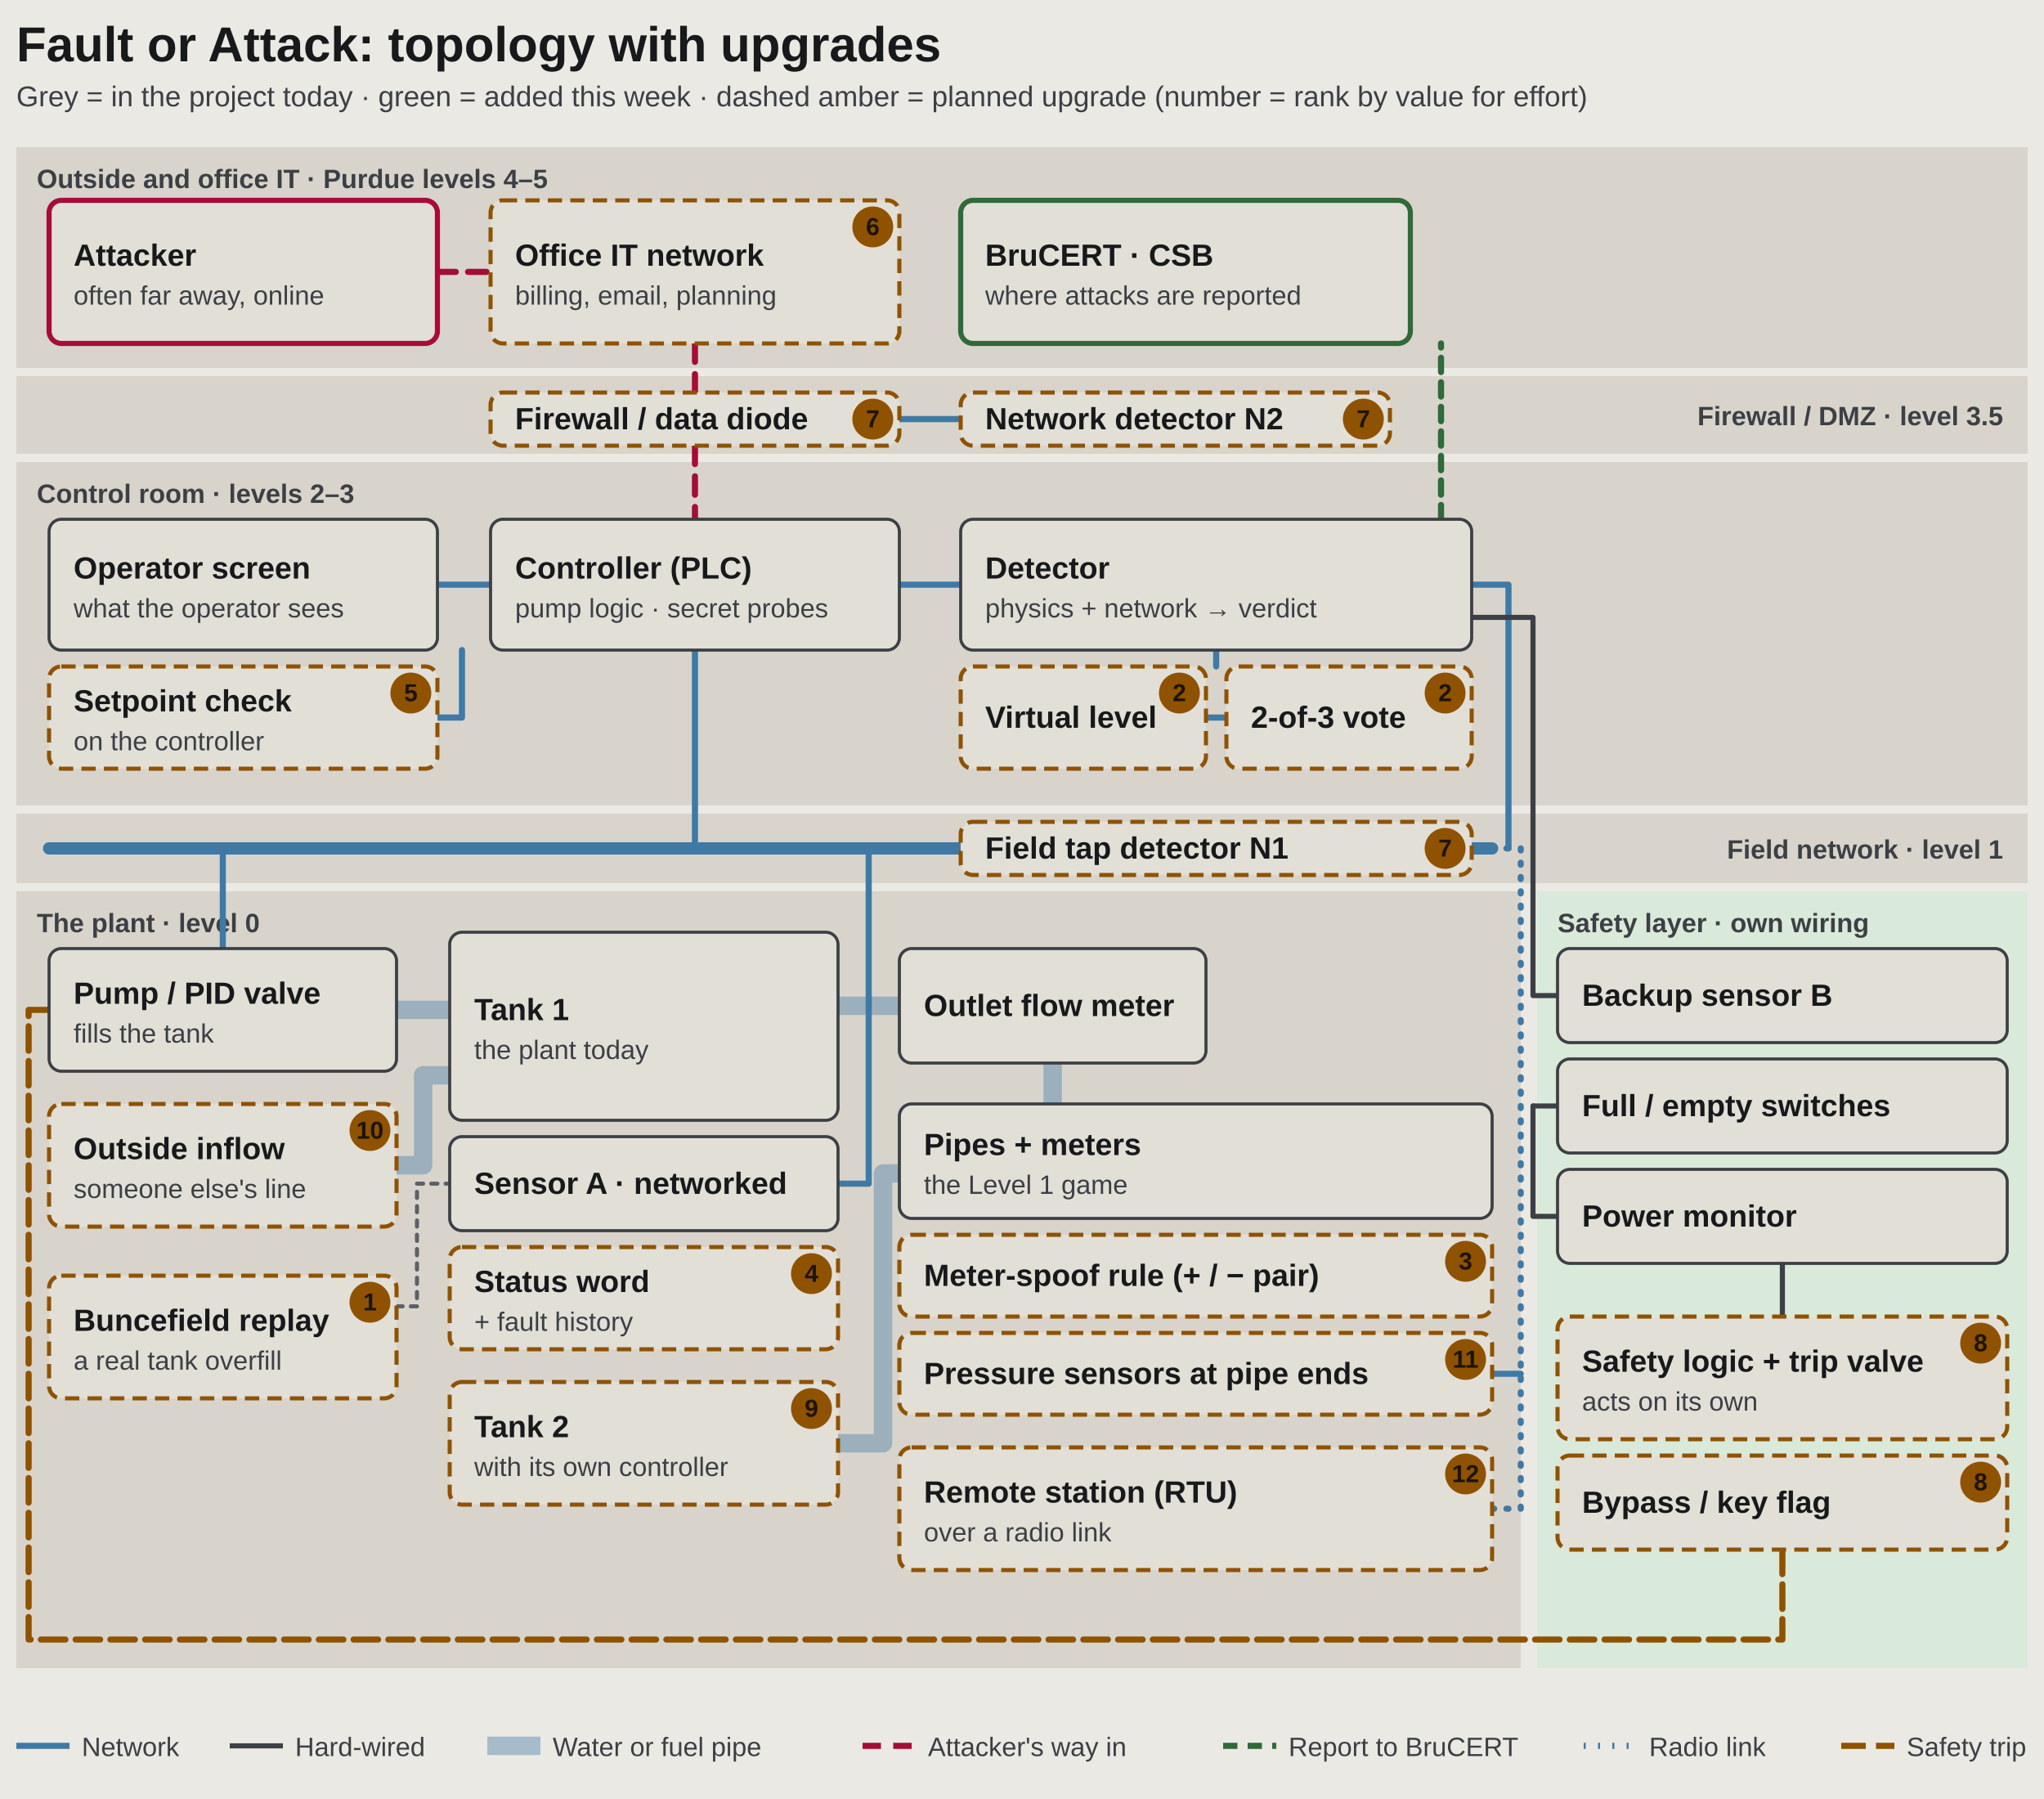
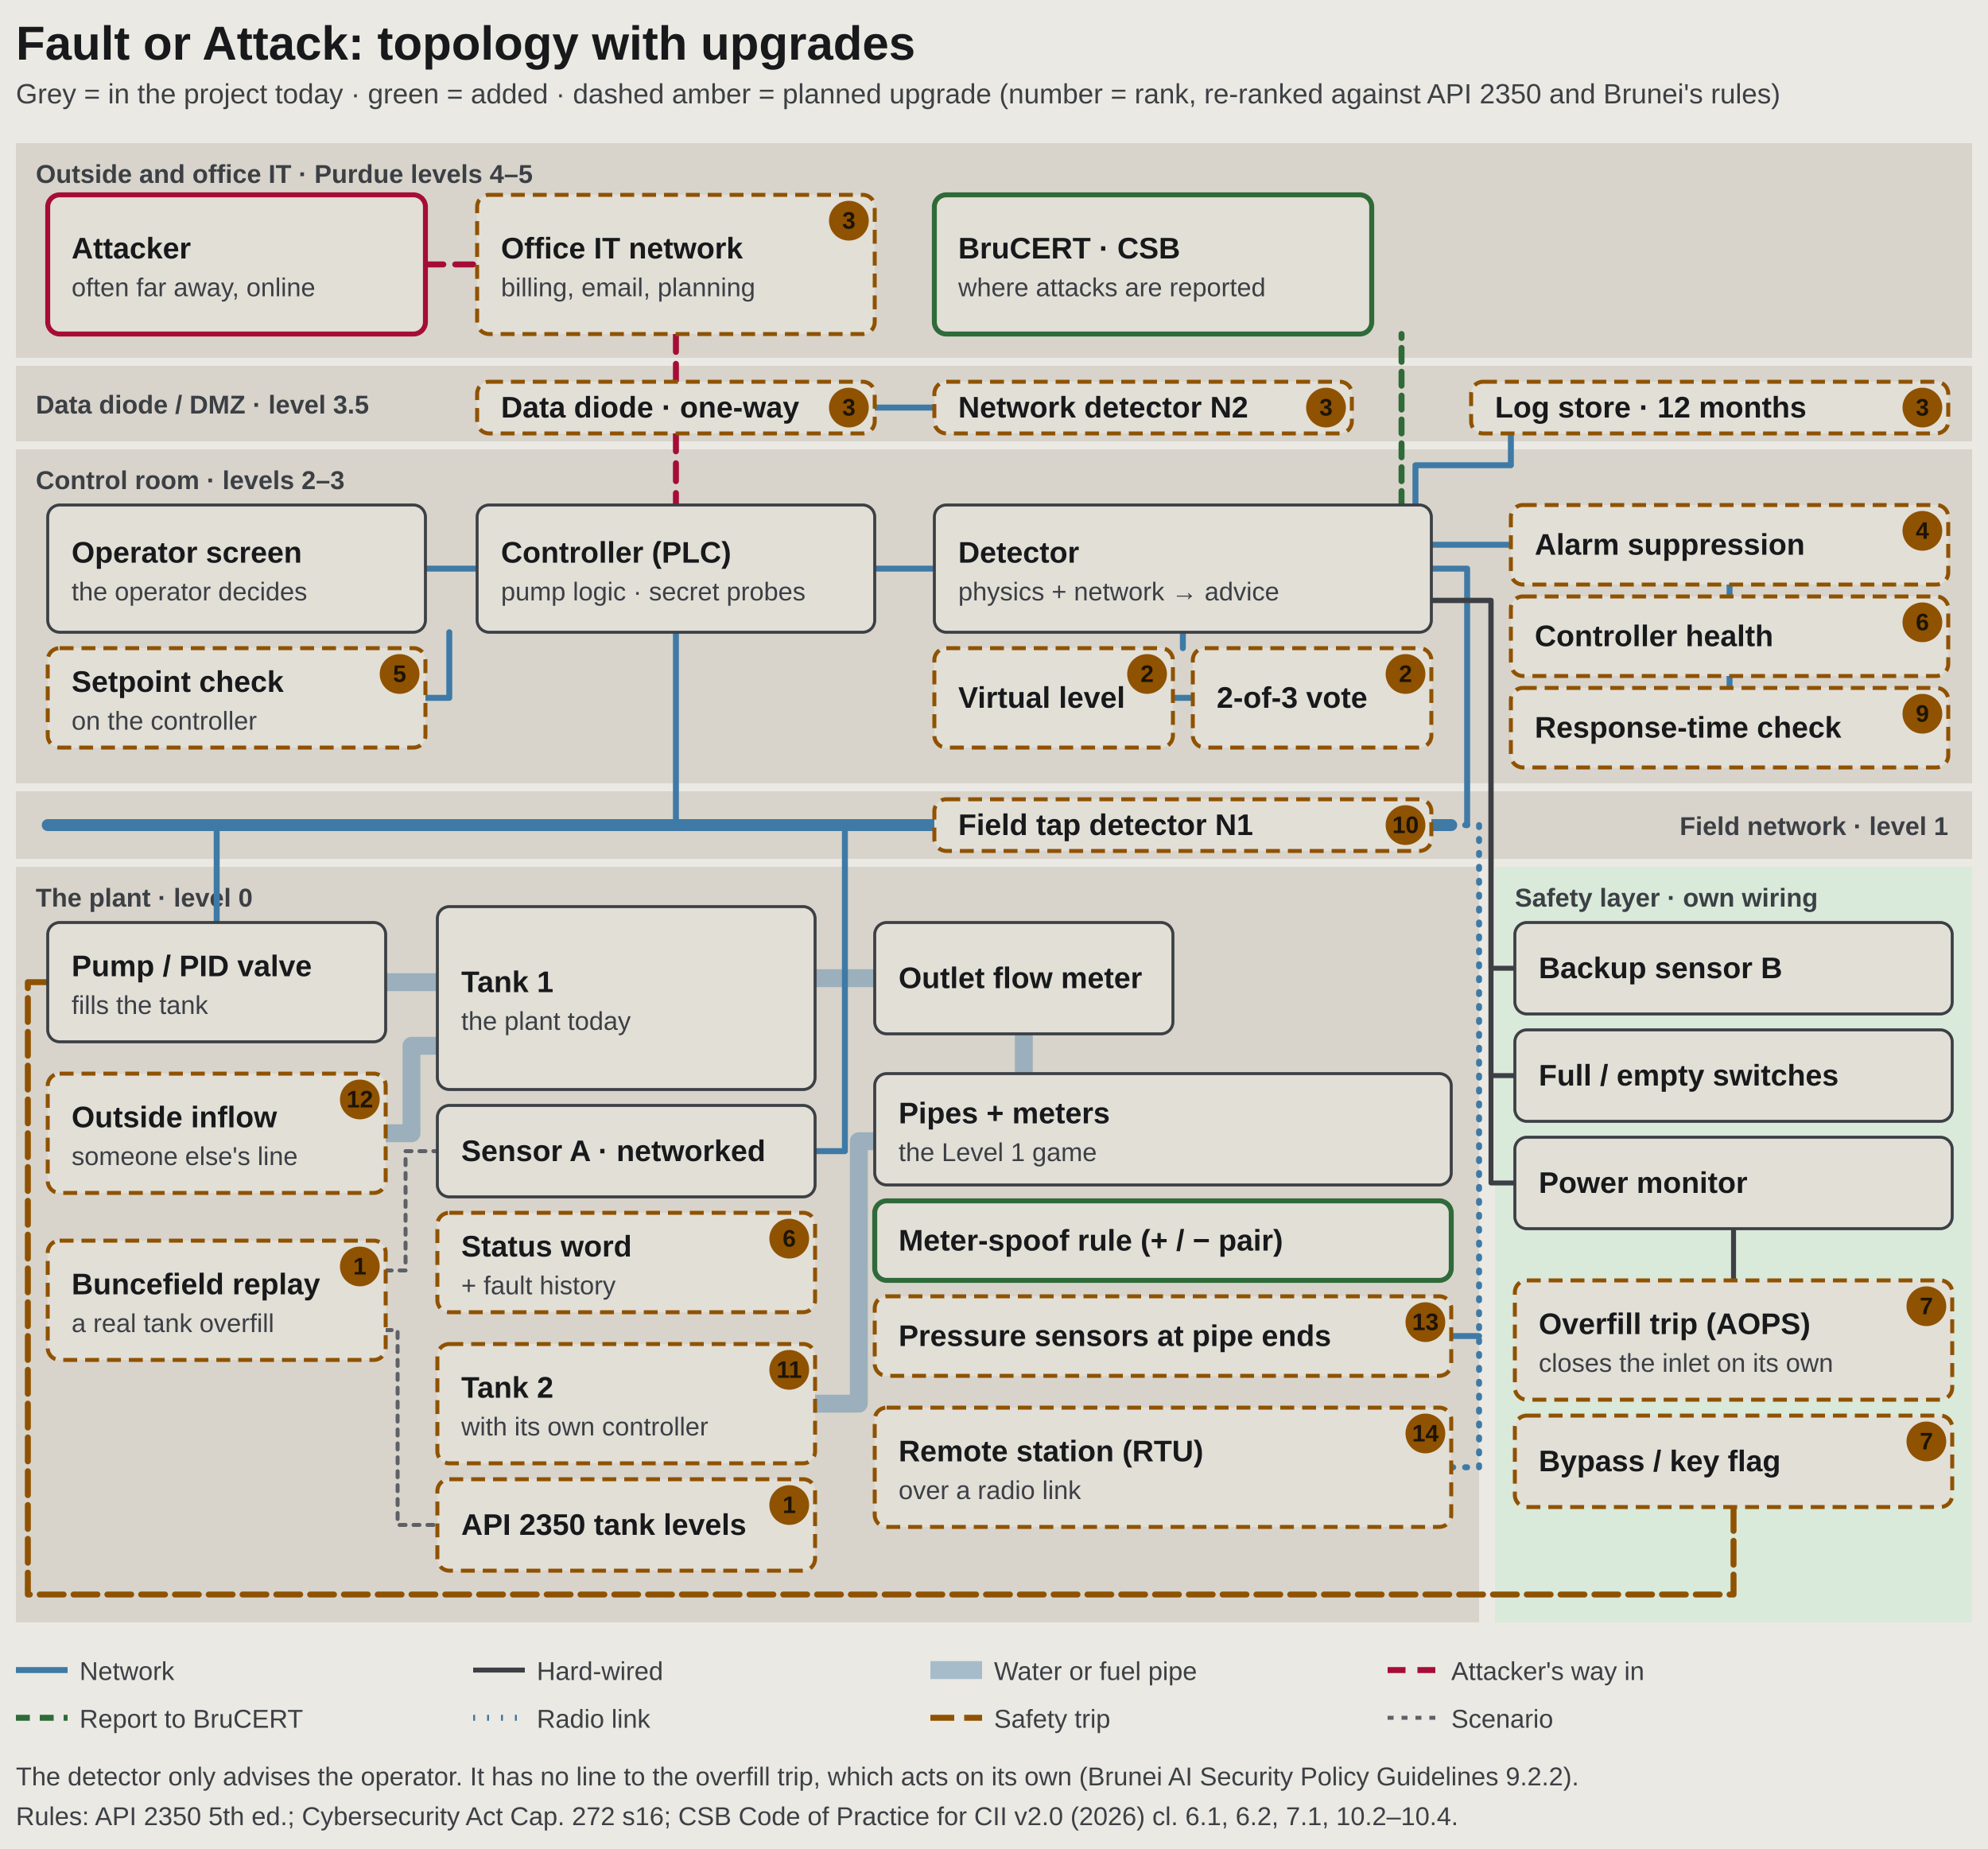
- <svg xmlns="http://www.w3.org/2000/svg" width="1400" height="1232" viewBox="0 0 1000 880" font-family="Segoe UI, Arial, sans-serif">
-   <rect width="1000" height="880" fill="#ebe9e3" />
+ <svg xmlns="http://www.w3.org/2000/svg" width="1400" height="1302" viewBox="0 0 1000 930" font-family="Segoe UI, Arial, sans-serif">
+   <rect width="1000" height="930" fill="#ebe9e3" />
  <text x="8" y="30" font-size="24" font-weight="700" fill="#17191b">Fault or Attack: topology with upgrades</text>
-   <text x="8" y="52" font-size="14" fill="#3c4045">Grey = in the project today · green = added this week · dashed amber = planned upgrade (number = rank by value for effort)</text>
+   <text x="8" y="52" font-size="14" fill="#3c4045">Grey = in the project today · green = added · dashed amber = planned upgrade (number = rank, re-ranked against API 2350 and Brunei's rules)</text>
  <g transform="translate(0,64)">
    <rect x="8" y="8" width="984" height="108" fill="#d8d4cb" />
-     <text x="18" y="28" text-anchor="start" font-size="13" font-weight="600" fill="#3c4045">Outside and office IT · Purdue levels 4–5</text>
+     <text x="18" y="28" font-size="13" font-weight="600" fill="#3c4045">Outside and office IT · Purdue levels 4–5</text>
    <rect x="8" y="120" width="984" height="38" fill="#d8d4cb" />
-     <text x="980" y="144.0" text-anchor="end" font-size="13" font-weight="600" fill="#3c4045">Firewall / DMZ · level 3.5</text>
+     <text x="18" y="144.0" font-size="13" font-weight="600" fill="#3c4045">Data diode / DMZ · level 3.5</text>
    <rect x="8" y="162" width="984" height="168" fill="#d8d4cb" />
-     <text x="18" y="182" text-anchor="start" font-size="13" font-weight="600" fill="#3c4045">Control room · levels 2–3</text>
+     <text x="18" y="182" font-size="13" font-weight="600" fill="#3c4045">Control room · levels 2–3</text>
    <rect x="8" y="334" width="984" height="34" fill="#d8d4cb" />
    <text x="980" y="356.0" text-anchor="end" font-size="13" font-weight="600" fill="#3c4045">Field network · level 1</text>
    <rect x="8" y="372" width="736" height="380" fill="#d8d4cb" />
-     <text x="18" y="392" text-anchor="start" font-size="13" font-weight="600" fill="#3c4045">The plant · level 0</text>
+     <text x="18" y="392" font-size="13" font-weight="600" fill="#3c4045">The plant · level 0</text>
    <rect x="752" y="372" width="240" height="380" fill="#d9e9da" />
-     <text x="762" y="392" text-anchor="start" font-size="13" font-weight="600" fill="#3c4045">Safety layer · own wiring</text>
+     <text x="762" y="392" font-size="13" font-weight="600" fill="#3c4045">Safety layer · own wiring</text>
    <polyline points="214,222 240,222" fill="none" stroke-linejoin="round" stroke-linecap="round" stroke="#3f7aa6" stroke-width="3" />
    <polyline points="440,222 470,222" fill="none" stroke-linejoin="round" stroke-linecap="round" stroke="#3f7aa6" stroke-width="3" />
    <polyline points="24,351 730,351" fill="none" stroke-linejoin="round" stroke-linecap="round" stroke="#3f7aa6" stroke-width="6" />
    <polyline points="340,254 340,351" fill="none" stroke-linejoin="round" stroke-linecap="round" stroke="#3f7aa6" stroke-width="3" />
    <polyline points="109,351 109,400" fill="none" stroke-linejoin="round" stroke-linecap="round" stroke="#3f7aa6" stroke-width="3" />
    <polyline points="410,515 425,515 425,351" fill="none" stroke-linejoin="round" stroke-linecap="round" stroke="#3f7aa6" stroke-width="3" />
    <polyline points="720,222 738,222 738,351" fill="none" stroke-linejoin="round" stroke-linecap="round" stroke="#3f7aa6" stroke-width="3" />
    <polyline points="214,287 226,287 226,254" fill="none" stroke-linejoin="round" stroke-linecap="round" stroke="#3f7aa6" stroke-width="3" />
    <polyline points="214,69 240,69" fill="none" stroke-linejoin="round" stroke-linecap="round" stroke="#a50d37" stroke-width="3" stroke-dasharray="9 6" />
    <polyline points="340,104 340,128" fill="none" stroke-linejoin="round" stroke-linecap="round" stroke="#a50d37" stroke-width="3" stroke-dasharray="9 6" />
    <polyline points="340,154 340,190" fill="none" stroke-linejoin="round" stroke-linecap="round" stroke="#a50d37" stroke-width="3" stroke-dasharray="9 6" />
    <polyline points="440,141 470,141" fill="none" stroke-linejoin="round" stroke-linecap="round" stroke="#3f7aa6" stroke-width="3" />
    <polyline points="705,190 705,104" fill="none" stroke-linejoin="round" stroke-linecap="round" stroke="#2f6a39" stroke-width="3" stroke-dasharray="7 5" />
    <polyline points="595,254 595,262" fill="none" stroke-linejoin="round" stroke-linecap="round" stroke="#3f7aa6" stroke-width="3" />
    <polyline points="590,287 600,287" fill="none" stroke-linejoin="round" stroke-linecap="round" stroke="#3f7aa6" stroke-width="3" />
    <polyline points="194,430 220,430" fill="none" stroke-linejoin="round" stroke="#3f7aa6" stroke-width="9" stroke-opacity="0.4" stroke-linecap="butt" />
    <polyline points="194,506 207,506 207,462 220,462" fill="none" stroke-linejoin="round" stroke="#3f7aa6" stroke-width="9" stroke-opacity="0.4" stroke-linecap="butt" />
    <polyline points="410,428 440,428" fill="none" stroke-linejoin="round" stroke="#3f7aa6" stroke-width="9" stroke-opacity="0.4" stroke-linecap="butt" />
    <polyline points="515,456 515,476" fill="none" stroke-linejoin="round" stroke="#3f7aa6" stroke-width="9" stroke-opacity="0.4" stroke-linecap="butt" />
    <polyline points="440,510 432,510 432,642 410,642" fill="none" stroke-linejoin="round" stroke="#3f7aa6" stroke-width="9" stroke-opacity="0.4" stroke-linecap="butt" />
    <polyline points="194,575 204,575 204,515 220,515" fill="none" stroke-linejoin="round" stroke-linecap="round" stroke="#5d6167" stroke-width="2" stroke-dasharray="3 4" />
    <polyline points="762,423 750,423 750,238 720,238" fill="none" stroke-linejoin="round" stroke-linecap="round" stroke="#3c4045" stroke-width="2.5" />
-     <polyline points="762,477 750,477" fill="none" stroke-linejoin="round" stroke-linecap="round" stroke="#3c4045" stroke-width="2.5" />
-     <polyline points="762,531 750,531 750,477" fill="none" stroke-linejoin="round" stroke-linecap="round" stroke="#3c4045" stroke-width="2.5" />
+     <polyline points="762,477 750,477 750,238 720,238" fill="none" stroke-linejoin="round" stroke-linecap="round" stroke="#3c4045" stroke-width="2.5" />
+     <polyline points="762,531 750,531 750,238 720,238" fill="none" stroke-linejoin="round" stroke-linecap="round" stroke="#3c4045" stroke-width="2.5" />
    <polyline points="872,554 872,580" fill="none" stroke-linejoin="round" stroke-linecap="round" stroke="#3c4045" stroke-width="2.5" />
    <polyline points="872,694 872,738 14,738 14,430 24,430" fill="none" stroke-linejoin="round" stroke-linecap="round" stroke="#8f5200" stroke-width="3" stroke-dasharray="12 5" />
    <polyline points="730,674 744,674 744,351 730,351" fill="none" stroke-linejoin="round" stroke-linecap="round" stroke="#3f7aa6" stroke-width="3" stroke-dasharray="1 6" />
    <polyline points="730,608 744,608" fill="none" stroke-linejoin="round" stroke-linecap="round" stroke="#3f7aa6" stroke-width="3" />
+     <polyline points="760,154 760,170 712,170 712,190" fill="none" stroke-linejoin="round" stroke-linecap="round" stroke="#3f7aa6" stroke-width="3" />
+     <polyline points="720,210 760,210" fill="none" stroke-linejoin="round" stroke-linecap="round" stroke="#3f7aa6" stroke-width="3" />
+     <polyline points="870,230 870,236" fill="none" stroke-linejoin="round" stroke-linecap="round" stroke="#3f7aa6" stroke-width="3" />
+     <polyline points="870,276 870,282" fill="none" stroke-linejoin="round" stroke-linecap="round" stroke="#3f7aa6" stroke-width="3" />
+     <polyline points="194,605 200,605 200,703 220,703" fill="none" stroke-linejoin="round" stroke-linecap="round" stroke="#5d6167" stroke-width="2" stroke-dasharray="3 4" />
    <rect x="24" y="34" width="190" height="70" rx="6" fill="#e2dfd7" stroke="#a50d37" stroke-width="2.5" />
    <text x="36" y="66.0" font-size="15" font-weight="600" fill="#17191b">Attacker</text>
    <text x="36" y="85.0" font-size="13" fill="#3c4045">often far away, online</text>
    <rect x="240" y="34" width="200" height="70" rx="6" fill="#e2dfd7" stroke="#8f5200" stroke-width="2" stroke-dasharray="7 4" />
    <text x="252" y="66.0" font-size="15" font-weight="600" fill="#17191b">Office IT network</text>
    <text x="252" y="85.0" font-size="13" fill="#3c4045">billing, email, planning</text>
    <circle cx="427" cy="47" r="10" fill="#8f5200" />
-     <text x="427" y="51" text-anchor="middle" font-size="12" font-weight="700" fill="#1d1406">6</text>
+     <text x="427" y="51" text-anchor="middle" font-size="12" font-weight="700" fill="#1d1406">3</text>
    <rect x="470" y="34" width="220" height="70" rx="6" fill="#e2dfd7" stroke="#2f6a39" stroke-width="2.5" />
    <text x="482" y="66.0" font-size="15" font-weight="600" fill="#17191b">BruCERT · CSB</text>
    <text x="482" y="85.0" font-size="13" fill="#3c4045">where attacks are reported</text>
    <rect x="240" y="128" width="200" height="26" rx="6" fill="#e2dfd7" stroke="#8f5200" stroke-width="2" stroke-dasharray="7 4" />
-     <text x="252" y="146.0" font-size="15" font-weight="600" fill="#17191b">Firewall / data diode</text>
+     <text x="252" y="146.0" font-size="15" font-weight="600" fill="#17191b">Data diode · one-way</text>
    <circle cx="427" cy="141.0" r="10" fill="#8f5200" />
-     <text x="427" y="145.0" text-anchor="middle" font-size="12" font-weight="700" fill="#1d1406">7</text>
+     <text x="427" y="145.0" text-anchor="middle" font-size="12" font-weight="700" fill="#1d1406">3</text>
    <rect x="470" y="128" width="210" height="26" rx="6" fill="#e2dfd7" stroke="#8f5200" stroke-width="2" stroke-dasharray="7 4" />
    <text x="482" y="146.0" font-size="15" font-weight="600" fill="#17191b">Network detector N2</text>
    <circle cx="667" cy="141.0" r="10" fill="#8f5200" />
-     <text x="667" y="145.0" text-anchor="middle" font-size="12" font-weight="700" fill="#1d1406">7</text>
+     <text x="667" y="145.0" text-anchor="middle" font-size="12" font-weight="700" fill="#1d1406">3</text>
+     <rect x="740" y="128" width="240" height="26" rx="6" fill="#e2dfd7" stroke="#8f5200" stroke-width="2" stroke-dasharray="7 4" />
+     <text x="752" y="146.0" font-size="15" font-weight="600" fill="#17191b">Log store · 12 months</text>
+     <circle cx="967" cy="141.0" r="10" fill="#8f5200" />
+     <text x="967" y="145.0" text-anchor="middle" font-size="12" font-weight="700" fill="#1d1406">3</text>
    <rect x="24" y="190" width="190" height="64" rx="6" fill="#e2dfd7" stroke="#3c4045" stroke-width="1.5" />
    <text x="36" y="219.0" font-size="15" font-weight="600" fill="#17191b">Operator screen</text>
-     <text x="36" y="238.0" font-size="13" fill="#3c4045">what the operator sees</text>
+     <text x="36" y="238.0" font-size="13" fill="#3c4045">the operator decides</text>
    <rect x="24" y="262" width="190" height="50" rx="6" fill="#e2dfd7" stroke="#8f5200" stroke-width="2" stroke-dasharray="7 4" />
    <text x="36" y="284.0" font-size="15" font-weight="600" fill="#17191b">Setpoint check</text>
    <text x="36" y="303.0" font-size="13" fill="#3c4045">on the controller</text>
    <circle cx="201" cy="275" r="10" fill="#8f5200" />
    <text x="201" y="279" text-anchor="middle" font-size="12" font-weight="700" fill="#1d1406">5</text>
    <rect x="240" y="190" width="200" height="64" rx="6" fill="#e2dfd7" stroke="#3c4045" stroke-width="1.5" />
    <text x="252" y="219.0" font-size="15" font-weight="600" fill="#17191b">Controller (PLC)</text>
    <text x="252" y="238.0" font-size="13" fill="#3c4045">pump logic · secret probes</text>
    <rect x="470" y="190" width="250" height="64" rx="6" fill="#e2dfd7" stroke="#3c4045" stroke-width="1.5" />
    <text x="482" y="219.0" font-size="15" font-weight="600" fill="#17191b">Detector</text>
-     <text x="482" y="238.0" font-size="13" fill="#3c4045">physics + network → verdict</text>
+     <text x="482" y="238.0" font-size="13" fill="#3c4045">physics + network → advice</text>
    <rect x="470" y="262" width="120" height="50" rx="6" fill="#e2dfd7" stroke="#8f5200" stroke-width="2" stroke-dasharray="7 4" />
    <text x="482" y="292.0" font-size="15" font-weight="600" fill="#17191b">Virtual level</text>
    <circle cx="577" cy="275" r="10" fill="#8f5200" />
    <text x="577" y="279" text-anchor="middle" font-size="12" font-weight="700" fill="#1d1406">2</text>
    <rect x="600" y="262" width="120" height="50" rx="6" fill="#e2dfd7" stroke="#8f5200" stroke-width="2" stroke-dasharray="7 4" />
    <text x="612" y="292.0" font-size="15" font-weight="600" fill="#17191b">2-of-3 vote</text>
    <circle cx="707" cy="275" r="10" fill="#8f5200" />
    <text x="707" y="279" text-anchor="middle" font-size="12" font-weight="700" fill="#1d1406">2</text>
+     <rect x="760" y="190" width="220" height="40" rx="6" fill="#e2dfd7" stroke="#8f5200" stroke-width="2" stroke-dasharray="7 4" />
+     <text x="772" y="215.0" font-size="15" font-weight="600" fill="#17191b">Alarm suppression</text>
+     <circle cx="967" cy="203" r="10" fill="#8f5200" />
+     <text x="967" y="207" text-anchor="middle" font-size="12" font-weight="700" fill="#1d1406">4</text>
+     <rect x="760" y="236" width="220" height="40" rx="6" fill="#e2dfd7" stroke="#8f5200" stroke-width="2" stroke-dasharray="7 4" />
+     <text x="772" y="261.0" font-size="15" font-weight="600" fill="#17191b">Controller health</text>
+     <circle cx="967" cy="249" r="10" fill="#8f5200" />
+     <text x="967" y="253" text-anchor="middle" font-size="12" font-weight="700" fill="#1d1406">6</text>
+     <rect x="760" y="282" width="220" height="40" rx="6" fill="#e2dfd7" stroke="#8f5200" stroke-width="2" stroke-dasharray="7 4" />
+     <text x="772" y="307.0" font-size="15" font-weight="600" fill="#17191b">Response-time check</text>
+     <circle cx="967" cy="295" r="10" fill="#8f5200" />
+     <text x="967" y="299" text-anchor="middle" font-size="12" font-weight="700" fill="#1d1406">9</text>
    <rect x="470" y="338" width="250" height="26" rx="6" fill="#e2dfd7" stroke="#8f5200" stroke-width="2" stroke-dasharray="7 4" />
    <text x="482" y="356.0" font-size="15" font-weight="600" fill="#17191b">Field tap detector N1</text>
    <circle cx="707" cy="351.0" r="10" fill="#8f5200" />
-     <text x="707" y="355.0" text-anchor="middle" font-size="12" font-weight="700" fill="#1d1406">7</text>
+     <text x="707" y="355.0" text-anchor="middle" font-size="12" font-weight="700" fill="#1d1406">10</text>
    <rect x="24" y="400" width="170" height="60" rx="6" fill="#e2dfd7" stroke="#3c4045" stroke-width="1.5" />
    <text x="36" y="427.0" font-size="15" font-weight="600" fill="#17191b">Pump / PID valve</text>
    <text x="36" y="446.0" font-size="13" fill="#3c4045">fills the tank</text>
    <rect x="24" y="476" width="170" height="60" rx="6" fill="#e2dfd7" stroke="#8f5200" stroke-width="2" stroke-dasharray="7 4" />
    <text x="36" y="503.0" font-size="15" font-weight="600" fill="#17191b">Outside inflow</text>
    <text x="36" y="522.0" font-size="13" fill="#3c4045">someone else's line</text>
    <circle cx="181" cy="489" r="10" fill="#8f5200" />
-     <text x="181" y="493" text-anchor="middle" font-size="12" font-weight="700" fill="#1d1406">10</text>
+     <text x="181" y="493" text-anchor="middle" font-size="12" font-weight="700" fill="#1d1406">12</text>
    <rect x="24" y="560" width="170" height="60" rx="6" fill="#e2dfd7" stroke="#8f5200" stroke-width="2" stroke-dasharray="7 4" />
    <text x="36" y="587.0" font-size="15" font-weight="600" fill="#17191b">Buncefield replay</text>
    <text x="36" y="606.0" font-size="13" fill="#3c4045">a real tank overfill</text>
    <circle cx="181" cy="573" r="10" fill="#8f5200" />
    <text x="181" y="577" text-anchor="middle" font-size="12" font-weight="700" fill="#1d1406">1</text>
    <rect x="220" y="392" width="190" height="92" rx="6" fill="#e2dfd7" stroke="#3c4045" stroke-width="1.5" />
    <text x="232" y="435.0" font-size="15" font-weight="600" fill="#17191b">Tank 1</text>
    <text x="232" y="454.0" font-size="13" fill="#3c4045">the plant today</text>
    <rect x="220" y="492" width="190" height="46" rx="6" fill="#e2dfd7" stroke="#3c4045" stroke-width="1.5" />
    <text x="232" y="520.0" font-size="15" font-weight="600" fill="#17191b">Sensor A · networked</text>
    <rect x="220" y="546" width="190" height="50" rx="6" fill="#e2dfd7" stroke="#8f5200" stroke-width="2" stroke-dasharray="7 4" />
    <text x="232" y="568.0" font-size="15" font-weight="600" fill="#17191b">Status word</text>
    <text x="232" y="587.0" font-size="13" fill="#3c4045">+ fault history</text>
    <circle cx="397" cy="559" r="10" fill="#8f5200" />
-     <text x="397" y="563" text-anchor="middle" font-size="12" font-weight="700" fill="#1d1406">4</text>
+     <text x="397" y="563" text-anchor="middle" font-size="12" font-weight="700" fill="#1d1406">6</text>
    <rect x="220" y="612" width="190" height="60" rx="6" fill="#e2dfd7" stroke="#8f5200" stroke-width="2" stroke-dasharray="7 4" />
    <text x="232" y="639.0" font-size="15" font-weight="600" fill="#17191b">Tank 2</text>
    <text x="232" y="658.0" font-size="13" fill="#3c4045">with its own controller</text>
    <circle cx="397" cy="625" r="10" fill="#8f5200" />
-     <text x="397" y="629" text-anchor="middle" font-size="12" font-weight="700" fill="#1d1406">9</text>
+     <text x="397" y="629" text-anchor="middle" font-size="12" font-weight="700" fill="#1d1406">11</text>
+     <rect x="220" y="680" width="190" height="46" rx="6" fill="#e2dfd7" stroke="#8f5200" stroke-width="2" stroke-dasharray="7 4" />
+     <text x="232" y="708.0" font-size="15" font-weight="600" fill="#17191b">API 2350 tank levels</text>
+     <circle cx="397" cy="693" r="10" fill="#8f5200" />
+     <text x="397" y="697" text-anchor="middle" font-size="12" font-weight="700" fill="#1d1406">1</text>
    <rect x="440" y="400" width="150" height="56" rx="6" fill="#e2dfd7" stroke="#3c4045" stroke-width="1.5" />
    <text x="452" y="433.0" font-size="15" font-weight="600" fill="#17191b">Outlet flow meter</text>
    <rect x="440" y="476" width="290" height="56" rx="6" fill="#e2dfd7" stroke="#3c4045" stroke-width="1.5" />
    <text x="452" y="501.0" font-size="15" font-weight="600" fill="#17191b">Pipes + meters</text>
    <text x="452" y="520.0" font-size="13" fill="#3c4045">the Level 1 game</text>
-     <rect x="440" y="540" width="290" height="40" rx="6" fill="#e2dfd7" stroke="#8f5200" stroke-width="2" stroke-dasharray="7 4" />
+     <rect x="440" y="540" width="290" height="40" rx="6" fill="#e2dfd7" stroke="#2f6a39" stroke-width="2.5" />
    <text x="452" y="565.0" font-size="15" font-weight="600" fill="#17191b">Meter-spoof rule (+ / − pair)</text>
-     <circle cx="717" cy="553" r="10" fill="#8f5200" />
-     <text x="717" y="557" text-anchor="middle" font-size="12" font-weight="700" fill="#1d1406">3</text>
    <rect x="440" y="588" width="290" height="40" rx="6" fill="#e2dfd7" stroke="#8f5200" stroke-width="2" stroke-dasharray="7 4" />
    <text x="452" y="613.0" font-size="15" font-weight="600" fill="#17191b">Pressure sensors at pipe ends</text>
    <circle cx="717" cy="601" r="10" fill="#8f5200" />
-     <text x="717" y="605" text-anchor="middle" font-size="12" font-weight="700" fill="#1d1406">11</text>
+     <text x="717" y="605" text-anchor="middle" font-size="12" font-weight="700" fill="#1d1406">13</text>
    <rect x="440" y="644" width="290" height="60" rx="6" fill="#e2dfd7" stroke="#8f5200" stroke-width="2" stroke-dasharray="7 4" />
    <text x="452" y="671.0" font-size="15" font-weight="600" fill="#17191b">Remote station (RTU)</text>
    <text x="452" y="690.0" font-size="13" fill="#3c4045">over a radio link</text>
    <circle cx="717" cy="657" r="10" fill="#8f5200" />
-     <text x="717" y="661" text-anchor="middle" font-size="12" font-weight="700" fill="#1d1406">12</text>
+     <text x="717" y="661" text-anchor="middle" font-size="12" font-weight="700" fill="#1d1406">14</text>
    <rect x="762" y="400" width="220" height="46" rx="6" fill="#e2dfd7" stroke="#3c4045" stroke-width="1.5" />
    <text x="774" y="428.0" font-size="15" font-weight="600" fill="#17191b">Backup sensor B</text>
    <rect x="762" y="454" width="220" height="46" rx="6" fill="#e2dfd7" stroke="#3c4045" stroke-width="1.5" />
    <text x="774" y="482.0" font-size="15" font-weight="600" fill="#17191b">Full / empty switches</text>
    <rect x="762" y="508" width="220" height="46" rx="6" fill="#e2dfd7" stroke="#3c4045" stroke-width="1.5" />
    <text x="774" y="536.0" font-size="15" font-weight="600" fill="#17191b">Power monitor</text>
    <rect x="762" y="580" width="220" height="60" rx="6" fill="#e2dfd7" stroke="#8f5200" stroke-width="2" stroke-dasharray="7 4" />
-     <text x="774" y="607.0" font-size="15" font-weight="600" fill="#17191b">Safety logic + trip valve</text>
-     <text x="774" y="626.0" font-size="13" fill="#3c4045">acts on its own</text>
+     <text x="774" y="607.0" font-size="15" font-weight="600" fill="#17191b">Overfill trip (AOPS)</text>
+     <text x="774" y="626.0" font-size="13" fill="#3c4045">closes the inlet on its own</text>
    <circle cx="969" cy="593" r="10" fill="#8f5200" />
-     <text x="969" y="597" text-anchor="middle" font-size="12" font-weight="700" fill="#1d1406">8</text>
+     <text x="969" y="597" text-anchor="middle" font-size="12" font-weight="700" fill="#1d1406">7</text>
    <rect x="762" y="648" width="220" height="46" rx="6" fill="#e2dfd7" stroke="#8f5200" stroke-width="2" stroke-dasharray="7 4" />
    <text x="774" y="676.0" font-size="15" font-weight="600" fill="#17191b">Bypass / key flag</text>
    <circle cx="969" cy="661" r="10" fill="#8f5200" />
-     <text x="969" y="665" text-anchor="middle" font-size="12" font-weight="700" fill="#1d1406">8</text>
+     <text x="969" y="665" text-anchor="middle" font-size="12" font-weight="700" fill="#1d1406">7</text>
  </g>
-   <line x1="8" y1="854" x2="34" y2="854" stroke="#3f7aa6" stroke-width="3" />
-   <text x="40" y="859" font-size="13" fill="#3c4045">Network</text>
-   <line x1="112.4" y1="854" x2="138.4" y2="854" stroke="#3c4045" stroke-width="2.5" />
-   <text x="144.4" y="859" font-size="13" fill="#3c4045">Hard-wired</text>
-   <line x1="238.4" y1="854" x2="264.4" y2="854" stroke="#3f7aa6" stroke-width="9" stroke-opacity="0.4" stroke-linecap="butt" />
-   <text x="270.4" y="859" font-size="13" fill="#3c4045">Water or fuel pipe</text>
-   <line x1="422.0" y1="854" x2="448.0" y2="854" stroke="#a50d37" stroke-width="3" stroke-dasharray="9 6" />
-   <text x="454.0" y="859" font-size="13" fill="#3c4045">Attacker's way in</text>
-   <line x1="598.4" y1="854" x2="624.4" y2="854" stroke="#2f6a39" stroke-width="3" stroke-dasharray="7 5" />
-   <text x="630.4" y="859" font-size="13" fill="#3c4045">Report to BruCERT</text>
-   <line x1="774.8" y1="854" x2="800.8" y2="854" stroke="#3f7aa6" stroke-width="3" stroke-dasharray="1 6" />
-   <text x="806.8" y="859" font-size="13" fill="#3c4045">Radio link</text>
-   <line x1="900.8" y1="854" x2="926.8" y2="854" stroke="#8f5200" stroke-width="3" stroke-dasharray="12 5" />
-   <text x="932.8" y="859" font-size="13" fill="#3c4045">Safety trip</text>
-   <line x1="1034.0" y1="854" x2="1060.0" y2="854" stroke="#5d6167" stroke-width="2" stroke-dasharray="3 4" />
-   <text x="1066.0" y="859" font-size="13" fill="#3c4045">Scenario</text>
+   <line x1="8" y1="840" x2="34" y2="840" stroke="#3f7aa6" stroke-width="3" />
+   <text x="40" y="845" font-size="13" fill="#3c4045">Network</text>
+   <line x1="238" y1="840" x2="264" y2="840" stroke="#3c4045" stroke-width="2.5" />
+   <text x="270" y="845" font-size="13" fill="#3c4045">Hard-wired</text>
+   <line x1="468" y1="840" x2="494" y2="840" stroke="#3f7aa6" stroke-width="9" stroke-opacity="0.4" stroke-linecap="butt" />
+   <text x="500" y="845" font-size="13" fill="#3c4045">Water or fuel pipe</text>
+   <line x1="698" y1="840" x2="724" y2="840" stroke="#a50d37" stroke-width="3" stroke-dasharray="9 6" />
+   <text x="730" y="845" font-size="13" fill="#3c4045">Attacker's way in</text>
+   <line x1="8" y1="864" x2="34" y2="864" stroke="#2f6a39" stroke-width="3" stroke-dasharray="7 5" />
+   <text x="40" y="869" font-size="13" fill="#3c4045">Report to BruCERT</text>
+   <line x1="238" y1="864" x2="264" y2="864" stroke="#3f7aa6" stroke-width="3" stroke-dasharray="1 6" />
+   <text x="270" y="869" font-size="13" fill="#3c4045">Radio link</text>
+   <line x1="468" y1="864" x2="494" y2="864" stroke="#8f5200" stroke-width="3" stroke-dasharray="12 5" />
+   <text x="500" y="869" font-size="13" fill="#3c4045">Safety trip</text>
+   <line x1="698" y1="864" x2="724" y2="864" stroke="#5d6167" stroke-width="2" stroke-dasharray="3 4" />
+   <text x="730" y="869" font-size="13" fill="#3c4045">Scenario</text>
+   <text x="8" y="898" font-size="13" fill="#3c4045">The detector only advises the operator. It has no line to the overfill trip, which acts on its own (Brunei AI Security Policy Guidelines 9.2.2).</text>
+   <text x="8" y="918" font-size="13" fill="#3c4045">Rules: API 2350 5th ed.; Cybersecurity Act Cap. 272 s16; CSB Code of Practice for CII v2.0 (2026) cl. 6.1, 6.2, 7.1, 10.2–10.4.</text>
</svg>
